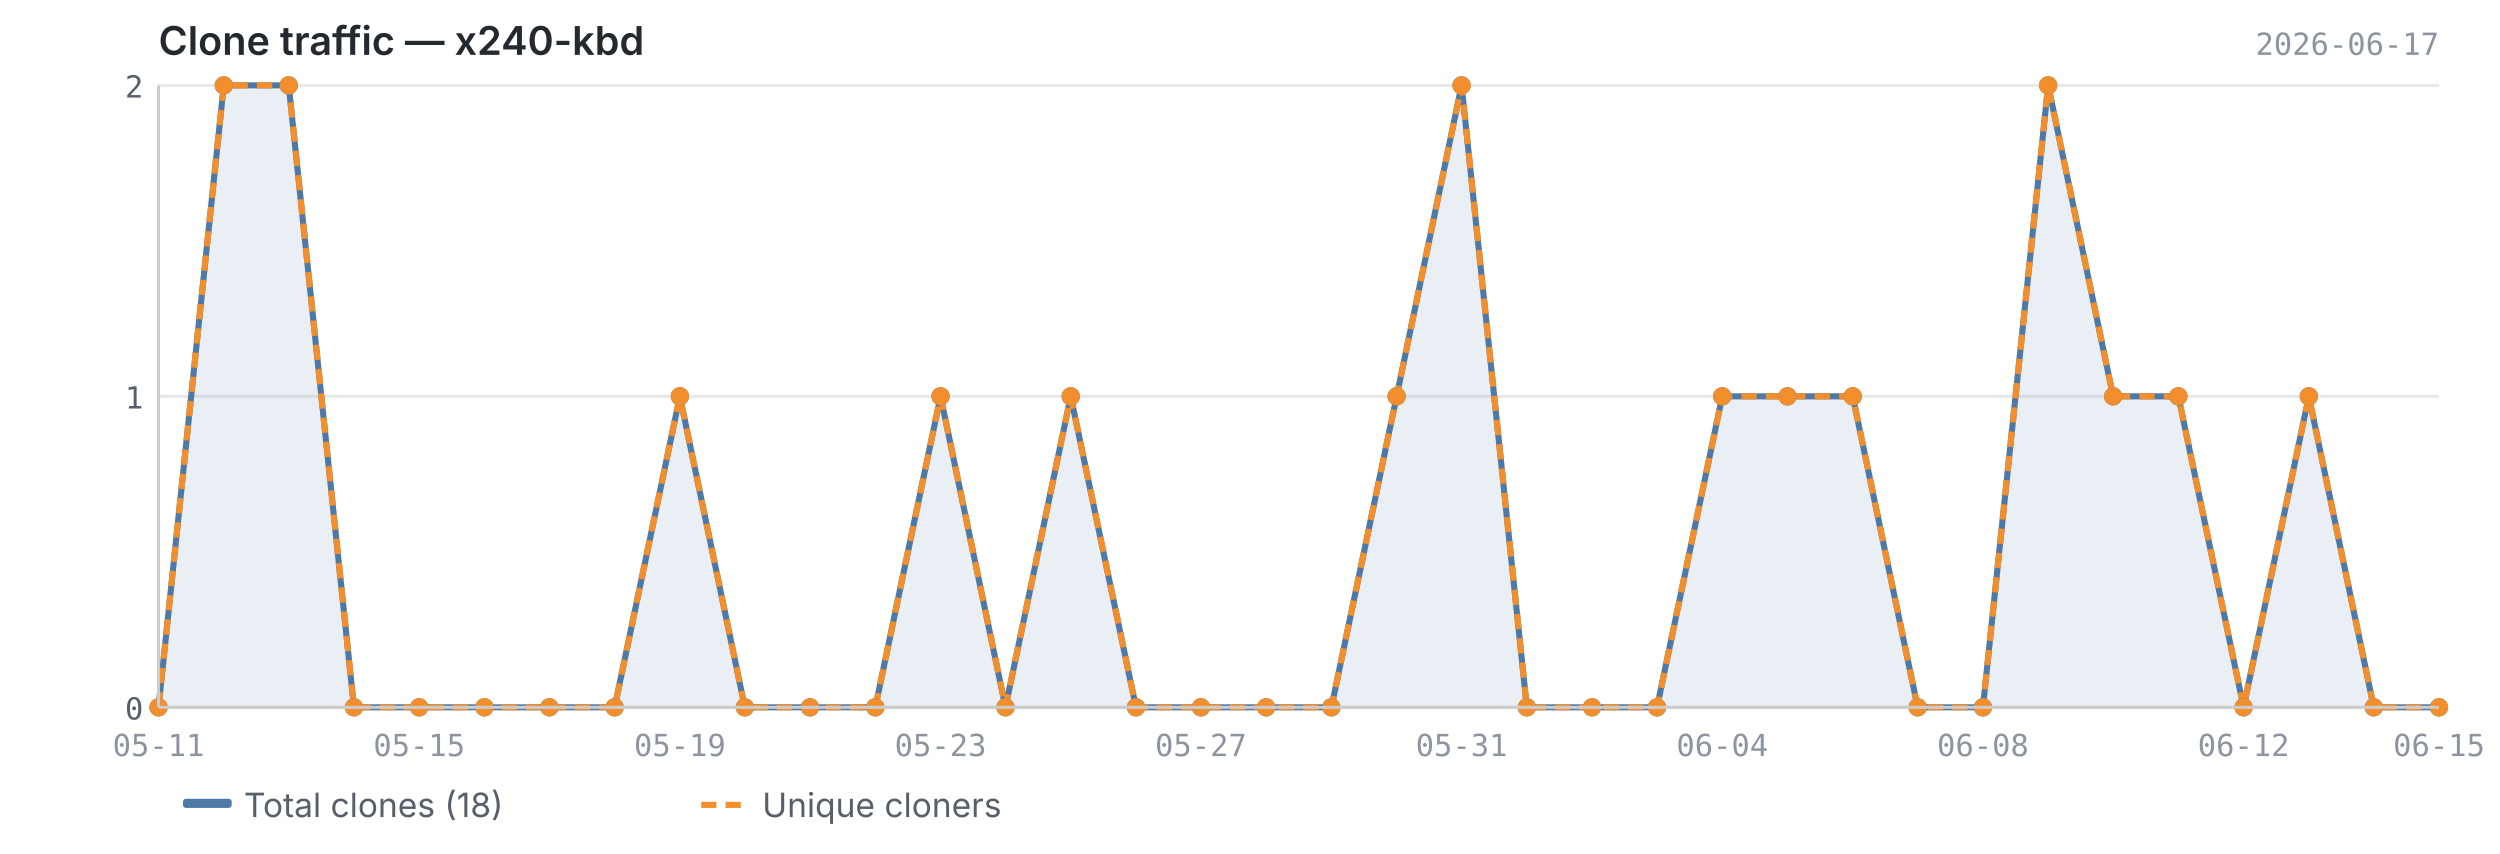
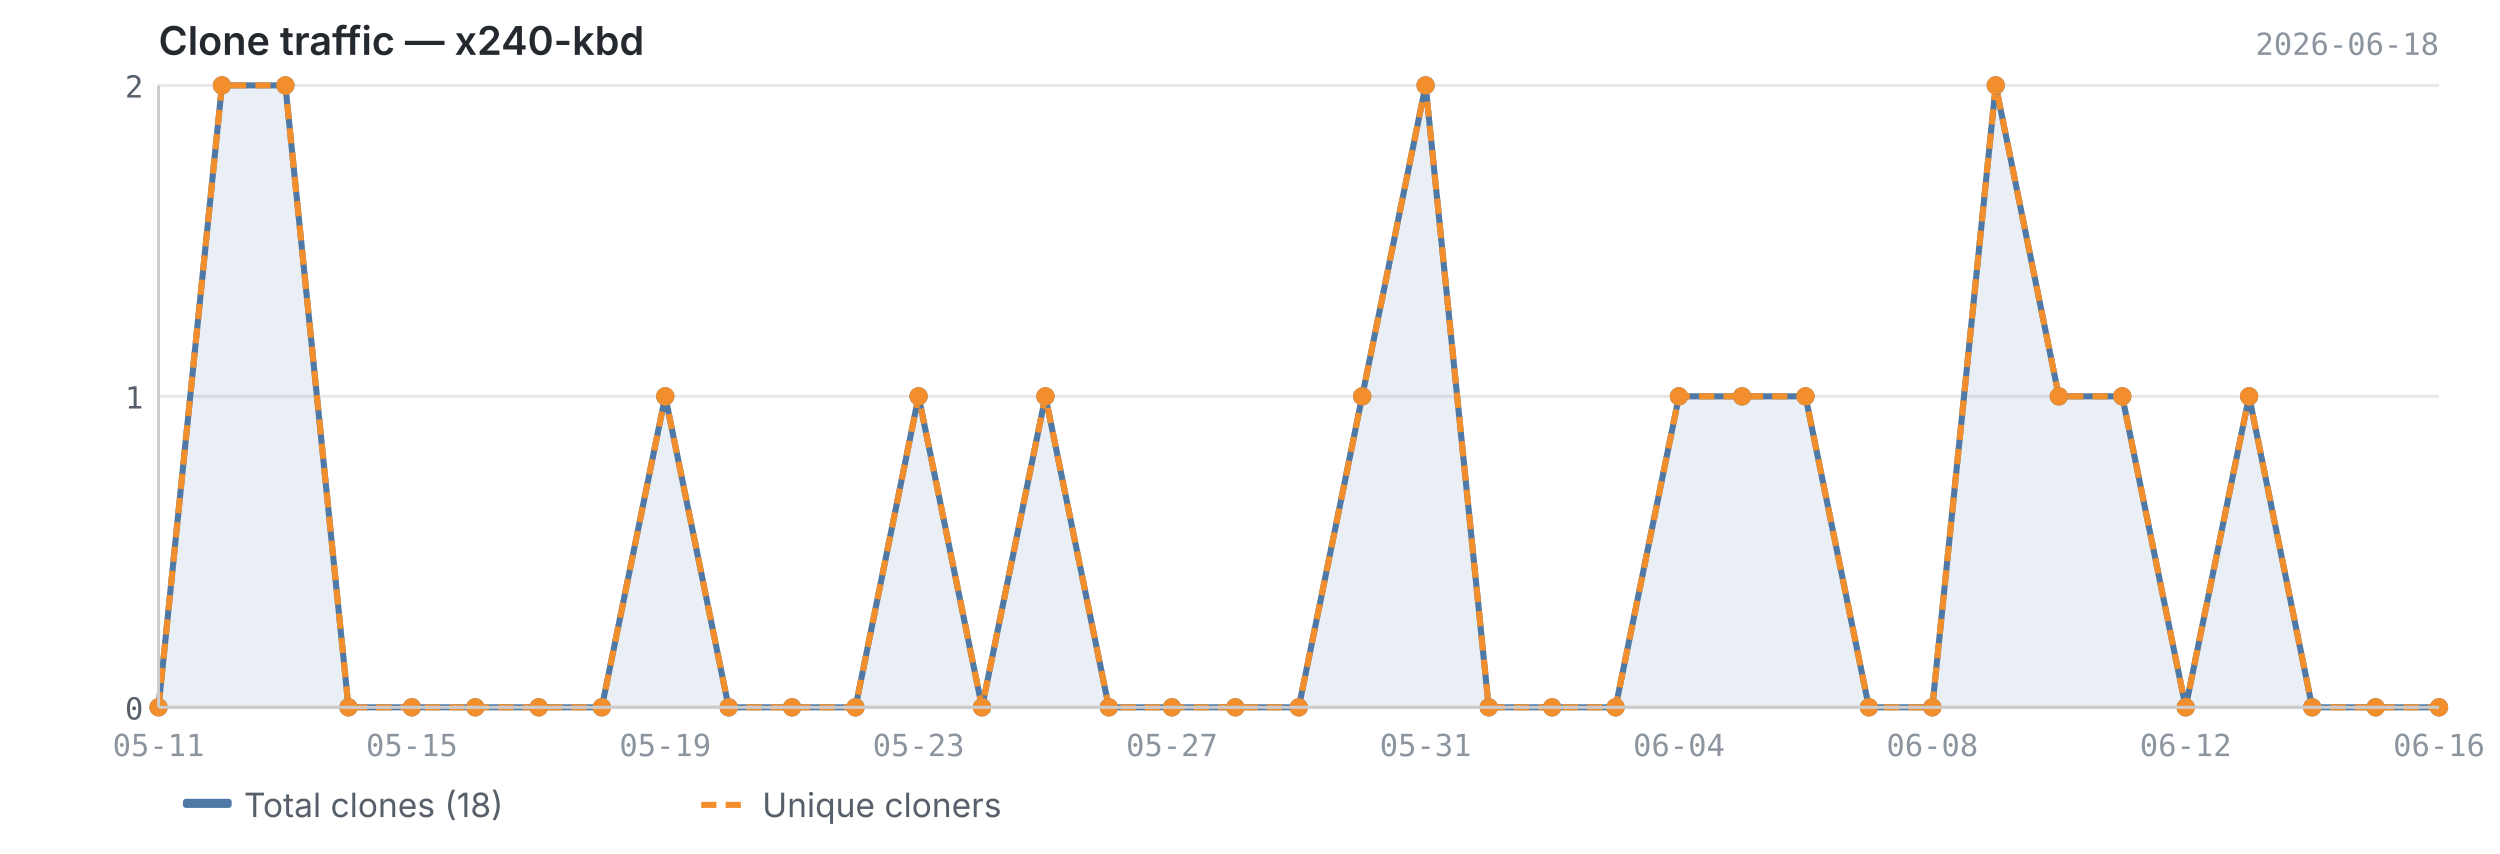
<svg xmlns="http://www.w3.org/2000/svg" viewBox="0 0 820 280" width="820" height="280">
  <text x="52" y="18" font-size="13" font-weight="600" fill="#24292f" font-family="-apple-system, BlinkMacSystemFont, 'Segoe UI', sans-serif">Clone traffic — x240-kbd</text>
-   <text x="800" y="18" font-size="10" fill="#8c959f" font-family="ui-monospace, SFMono-Regular, 'SF Mono', Menlo, monospace" text-anchor="end">2026-06-17</text>
+   <text x="800" y="18" font-size="10" fill="#8c959f" font-family="ui-monospace, SFMono-Regular, 'SF Mono', Menlo, monospace" text-anchor="end">2026-06-18</text>
  <line x1="52" y1="232.0" x2="800" y2="232.0" stroke="#e8e8e8" stroke-width="1" />
  <line x1="52" y1="130.0" x2="800" y2="130.0" stroke="#e8e8e8" stroke-width="1" />
  <line x1="52" y1="28.0" x2="800" y2="28.0" stroke="#e8e8e8" stroke-width="1" />
-   <path d="M52.0,232.0 L52.0,232.0 L73.4,28.0 L94.7,28.0 L116.1,232.0 L137.5,232.0 L158.9,232.0 L180.2,232.0 L201.6,232.0 L223.0,130.0 L244.3,232.0 L265.7,232.0 L287.1,232.0 L308.5,130.0 L329.8,232.0 L351.2,130.0 L372.6,232.0 L393.9,232.0 L415.3,232.0 L436.7,232.0 L458.1,130.0 L479.4,28.0 L500.8,232.0 L522.2,232.0 L543.5,232.0 L564.9,130.0 L586.3,130.0 L607.7,130.0 L629.0,232.0 L650.4,232.0 L671.8,28.0 L693.1,130.0 L714.5,130.0 L735.9,232.0 L757.3,130.0 L778.6,232.0 L800.0,232.0 L800.0,232.0 L52.0,232.0Z" fill="#4e79a7" opacity="0.12" />
-   <polyline points="52.0,232.0 73.4,28.0 94.7,28.0 116.1,232.0 137.5,232.0 158.9,232.0 180.2,232.0 201.6,232.0 223.0,130.0 244.3,232.0 265.7,232.0 287.1,232.0 308.5,130.0 329.8,232.0 351.2,130.0 372.6,232.0 393.9,232.0 415.3,232.0 436.7,232.0 458.1,130.0 479.4,28.0 500.8,232.0 522.2,232.0 543.5,232.0 564.9,130.0 586.3,130.0 607.7,130.0 629.0,232.0 650.4,232.0 671.8,28.0 693.1,130.0 714.5,130.0 735.9,232.0 757.3,130.0 778.6,232.0 800.0,232.0" fill="none" stroke="#4e79a7" stroke-width="2" stroke-linejoin="round" />
-   <polyline points="52.0,232.0 73.4,28.0 94.7,28.0 116.1,232.0 137.5,232.0 158.9,232.0 180.2,232.0 201.6,232.0 223.0,130.0 244.3,232.0 265.7,232.0 287.1,232.0 308.5,130.0 329.8,232.0 351.2,130.0 372.6,232.0 393.9,232.0 415.3,232.0 436.7,232.0 458.1,130.0 479.4,28.0 500.8,232.0 522.2,232.0 543.5,232.0 564.9,130.0 586.3,130.0 607.7,130.0 629.0,232.0 650.4,232.0 671.8,28.0 693.1,130.0 714.5,130.0 735.9,232.0 757.3,130.0 778.6,232.0 800.0,232.0" fill="none" stroke="#f28e2b" stroke-width="2" stroke-linejoin="round" stroke-dasharray="5,3" />
+   <path d="M52.0,232.0 L52.0,232.0 L72.8,28.0 L93.6,28.0 L114.3,232.0 L135.1,232.0 L155.9,232.0 L176.7,232.0 L197.4,232.0 L218.2,130.0 L239.0,232.0 L259.8,232.0 L280.6,232.0 L301.3,130.0 L322.1,232.0 L342.9,130.0 L363.7,232.0 L384.4,232.0 L405.2,232.0 L426.0,232.0 L446.8,130.0 L467.6,28.0 L488.3,232.0 L509.1,232.0 L529.9,232.0 L550.7,130.0 L571.4,130.0 L592.2,130.0 L613.0,232.0 L633.8,232.0 L654.6,28.0 L675.3,130.0 L696.1,130.0 L716.9,232.0 L737.7,130.0 L758.4,232.0 L779.2,232.0 L800.0,232.0 L800.0,232.0 L52.0,232.0Z" fill="#4e79a7" opacity="0.12" />
+   <polyline points="52.0,232.0 72.8,28.0 93.6,28.0 114.3,232.0 135.1,232.0 155.9,232.0 176.7,232.0 197.4,232.0 218.2,130.0 239.0,232.0 259.8,232.0 280.6,232.0 301.3,130.0 322.1,232.0 342.9,130.0 363.7,232.0 384.4,232.0 405.2,232.0 426.0,232.0 446.8,130.0 467.6,28.0 488.3,232.0 509.1,232.0 529.9,232.0 550.7,130.0 571.4,130.0 592.2,130.0 613.0,232.0 633.8,232.0 654.6,28.0 675.3,130.0 696.1,130.0 716.9,232.0 737.7,130.0 758.4,232.0 779.2,232.0 800.0,232.0" fill="none" stroke="#4e79a7" stroke-width="2" stroke-linejoin="round" />
+   <polyline points="52.0,232.0 72.8,28.0 93.6,28.0 114.3,232.0 135.1,232.0 155.9,232.0 176.7,232.0 197.4,232.0 218.2,130.0 239.0,232.0 259.8,232.0 280.6,232.0 301.3,130.0 322.1,232.0 342.9,130.0 363.7,232.0 384.4,232.0 405.2,232.0 426.0,232.0 446.8,130.0 467.6,28.0 488.3,232.0 509.1,232.0 529.9,232.0 550.7,130.0 571.4,130.0 592.2,130.0 613.0,232.0 633.8,232.0 654.6,28.0 675.3,130.0 696.1,130.0 716.9,232.0 737.7,130.0 758.4,232.0 779.2,232.0 800.0,232.0" fill="none" stroke="#f28e2b" stroke-width="2" stroke-linejoin="round" stroke-dasharray="5,3" />
  <circle cx="52.0" cy="232.0" r="3" fill="#4e79a7" />
-   <circle cx="73.4" cy="28.0" r="3" fill="#4e79a7" />
-   <circle cx="94.7" cy="28.0" r="3" fill="#4e79a7" />
-   <circle cx="116.1" cy="232.0" r="3" fill="#4e79a7" />
-   <circle cx="137.5" cy="232.0" r="3" fill="#4e79a7" />
-   <circle cx="158.9" cy="232.0" r="3" fill="#4e79a7" />
-   <circle cx="180.2" cy="232.0" r="3" fill="#4e79a7" />
-   <circle cx="201.6" cy="232.0" r="3" fill="#4e79a7" />
-   <circle cx="223.0" cy="130.0" r="3" fill="#4e79a7" />
-   <circle cx="244.3" cy="232.0" r="3" fill="#4e79a7" />
-   <circle cx="265.7" cy="232.0" r="3" fill="#4e79a7" />
-   <circle cx="287.1" cy="232.0" r="3" fill="#4e79a7" />
-   <circle cx="308.5" cy="130.0" r="3" fill="#4e79a7" />
-   <circle cx="329.8" cy="232.0" r="3" fill="#4e79a7" />
-   <circle cx="351.2" cy="130.0" r="3" fill="#4e79a7" />
-   <circle cx="372.6" cy="232.0" r="3" fill="#4e79a7" />
-   <circle cx="393.9" cy="232.0" r="3" fill="#4e79a7" />
-   <circle cx="415.3" cy="232.0" r="3" fill="#4e79a7" />
-   <circle cx="436.7" cy="232.0" r="3" fill="#4e79a7" />
-   <circle cx="458.1" cy="130.0" r="3" fill="#4e79a7" />
-   <circle cx="479.4" cy="28.0" r="3" fill="#4e79a7" />
-   <circle cx="500.8" cy="232.0" r="3" fill="#4e79a7" />
-   <circle cx="522.2" cy="232.0" r="3" fill="#4e79a7" />
-   <circle cx="543.5" cy="232.0" r="3" fill="#4e79a7" />
-   <circle cx="564.9" cy="130.0" r="3" fill="#4e79a7" />
-   <circle cx="586.3" cy="130.0" r="3" fill="#4e79a7" />
-   <circle cx="607.7" cy="130.0" r="3" fill="#4e79a7" />
-   <circle cx="629.0" cy="232.0" r="3" fill="#4e79a7" />
-   <circle cx="650.4" cy="232.0" r="3" fill="#4e79a7" />
-   <circle cx="671.8" cy="28.0" r="3" fill="#4e79a7" />
-   <circle cx="693.1" cy="130.0" r="3" fill="#4e79a7" />
-   <circle cx="714.5" cy="130.0" r="3" fill="#4e79a7" />
-   <circle cx="735.9" cy="232.0" r="3" fill="#4e79a7" />
-   <circle cx="757.3" cy="130.0" r="3" fill="#4e79a7" />
-   <circle cx="778.6" cy="232.0" r="3" fill="#4e79a7" />
+   <circle cx="72.8" cy="28.0" r="3" fill="#4e79a7" />
+   <circle cx="93.6" cy="28.0" r="3" fill="#4e79a7" />
+   <circle cx="114.3" cy="232.0" r="3" fill="#4e79a7" />
+   <circle cx="135.1" cy="232.0" r="3" fill="#4e79a7" />
+   <circle cx="155.9" cy="232.0" r="3" fill="#4e79a7" />
+   <circle cx="176.7" cy="232.0" r="3" fill="#4e79a7" />
+   <circle cx="197.4" cy="232.0" r="3" fill="#4e79a7" />
+   <circle cx="218.2" cy="130.0" r="3" fill="#4e79a7" />
+   <circle cx="239.0" cy="232.0" r="3" fill="#4e79a7" />
+   <circle cx="259.8" cy="232.0" r="3" fill="#4e79a7" />
+   <circle cx="280.6" cy="232.0" r="3" fill="#4e79a7" />
+   <circle cx="301.3" cy="130.0" r="3" fill="#4e79a7" />
+   <circle cx="322.1" cy="232.0" r="3" fill="#4e79a7" />
+   <circle cx="342.9" cy="130.0" r="3" fill="#4e79a7" />
+   <circle cx="363.7" cy="232.0" r="3" fill="#4e79a7" />
+   <circle cx="384.4" cy="232.0" r="3" fill="#4e79a7" />
+   <circle cx="405.2" cy="232.0" r="3" fill="#4e79a7" />
+   <circle cx="426.0" cy="232.0" r="3" fill="#4e79a7" />
+   <circle cx="446.8" cy="130.0" r="3" fill="#4e79a7" />
+   <circle cx="467.6" cy="28.0" r="3" fill="#4e79a7" />
+   <circle cx="488.3" cy="232.0" r="3" fill="#4e79a7" />
+   <circle cx="509.1" cy="232.0" r="3" fill="#4e79a7" />
+   <circle cx="529.9" cy="232.0" r="3" fill="#4e79a7" />
+   <circle cx="550.7" cy="130.0" r="3" fill="#4e79a7" />
+   <circle cx="571.4" cy="130.0" r="3" fill="#4e79a7" />
+   <circle cx="592.2" cy="130.0" r="3" fill="#4e79a7" />
+   <circle cx="613.0" cy="232.0" r="3" fill="#4e79a7" />
+   <circle cx="633.8" cy="232.0" r="3" fill="#4e79a7" />
+   <circle cx="654.6" cy="28.0" r="3" fill="#4e79a7" />
+   <circle cx="675.3" cy="130.0" r="3" fill="#4e79a7" />
+   <circle cx="696.1" cy="130.0" r="3" fill="#4e79a7" />
+   <circle cx="716.9" cy="232.0" r="3" fill="#4e79a7" />
+   <circle cx="737.7" cy="130.0" r="3" fill="#4e79a7" />
+   <circle cx="758.4" cy="232.0" r="3" fill="#4e79a7" />
+   <circle cx="779.2" cy="232.0" r="3" fill="#4e79a7" />
  <circle cx="800.0" cy="232.0" r="3" fill="#4e79a7" />
  <circle cx="52.0" cy="232.0" r="3" fill="#f28e2b" />
-   <circle cx="73.4" cy="28.0" r="3" fill="#f28e2b" />
-   <circle cx="94.7" cy="28.0" r="3" fill="#f28e2b" />
-   <circle cx="116.1" cy="232.0" r="3" fill="#f28e2b" />
-   <circle cx="137.5" cy="232.0" r="3" fill="#f28e2b" />
-   <circle cx="158.9" cy="232.0" r="3" fill="#f28e2b" />
-   <circle cx="180.2" cy="232.0" r="3" fill="#f28e2b" />
-   <circle cx="201.6" cy="232.0" r="3" fill="#f28e2b" />
-   <circle cx="223.0" cy="130.0" r="3" fill="#f28e2b" />
-   <circle cx="244.3" cy="232.0" r="3" fill="#f28e2b" />
-   <circle cx="265.7" cy="232.0" r="3" fill="#f28e2b" />
-   <circle cx="287.1" cy="232.0" r="3" fill="#f28e2b" />
-   <circle cx="308.5" cy="130.0" r="3" fill="#f28e2b" />
-   <circle cx="329.8" cy="232.0" r="3" fill="#f28e2b" />
-   <circle cx="351.2" cy="130.0" r="3" fill="#f28e2b" />
-   <circle cx="372.6" cy="232.0" r="3" fill="#f28e2b" />
-   <circle cx="393.9" cy="232.0" r="3" fill="#f28e2b" />
-   <circle cx="415.3" cy="232.0" r="3" fill="#f28e2b" />
-   <circle cx="436.7" cy="232.0" r="3" fill="#f28e2b" />
-   <circle cx="458.1" cy="130.0" r="3" fill="#f28e2b" />
-   <circle cx="479.4" cy="28.0" r="3" fill="#f28e2b" />
-   <circle cx="500.8" cy="232.0" r="3" fill="#f28e2b" />
-   <circle cx="522.2" cy="232.0" r="3" fill="#f28e2b" />
-   <circle cx="543.5" cy="232.0" r="3" fill="#f28e2b" />
-   <circle cx="564.9" cy="130.0" r="3" fill="#f28e2b" />
-   <circle cx="586.3" cy="130.0" r="3" fill="#f28e2b" />
-   <circle cx="607.7" cy="130.0" r="3" fill="#f28e2b" />
-   <circle cx="629.0" cy="232.0" r="3" fill="#f28e2b" />
-   <circle cx="650.4" cy="232.0" r="3" fill="#f28e2b" />
-   <circle cx="671.8" cy="28.0" r="3" fill="#f28e2b" />
-   <circle cx="693.1" cy="130.0" r="3" fill="#f28e2b" />
-   <circle cx="714.5" cy="130.0" r="3" fill="#f28e2b" />
-   <circle cx="735.9" cy="232.0" r="3" fill="#f28e2b" />
-   <circle cx="757.3" cy="130.0" r="3" fill="#f28e2b" />
-   <circle cx="778.6" cy="232.0" r="3" fill="#f28e2b" />
+   <circle cx="72.8" cy="28.0" r="3" fill="#f28e2b" />
+   <circle cx="93.6" cy="28.0" r="3" fill="#f28e2b" />
+   <circle cx="114.3" cy="232.0" r="3" fill="#f28e2b" />
+   <circle cx="135.1" cy="232.0" r="3" fill="#f28e2b" />
+   <circle cx="155.9" cy="232.0" r="3" fill="#f28e2b" />
+   <circle cx="176.7" cy="232.0" r="3" fill="#f28e2b" />
+   <circle cx="197.4" cy="232.0" r="3" fill="#f28e2b" />
+   <circle cx="218.2" cy="130.0" r="3" fill="#f28e2b" />
+   <circle cx="239.0" cy="232.0" r="3" fill="#f28e2b" />
+   <circle cx="259.8" cy="232.0" r="3" fill="#f28e2b" />
+   <circle cx="280.6" cy="232.0" r="3" fill="#f28e2b" />
+   <circle cx="301.3" cy="130.0" r="3" fill="#f28e2b" />
+   <circle cx="322.1" cy="232.0" r="3" fill="#f28e2b" />
+   <circle cx="342.9" cy="130.0" r="3" fill="#f28e2b" />
+   <circle cx="363.7" cy="232.0" r="3" fill="#f28e2b" />
+   <circle cx="384.4" cy="232.0" r="3" fill="#f28e2b" />
+   <circle cx="405.2" cy="232.0" r="3" fill="#f28e2b" />
+   <circle cx="426.0" cy="232.0" r="3" fill="#f28e2b" />
+   <circle cx="446.8" cy="130.0" r="3" fill="#f28e2b" />
+   <circle cx="467.6" cy="28.0" r="3" fill="#f28e2b" />
+   <circle cx="488.3" cy="232.0" r="3" fill="#f28e2b" />
+   <circle cx="509.1" cy="232.0" r="3" fill="#f28e2b" />
+   <circle cx="529.9" cy="232.0" r="3" fill="#f28e2b" />
+   <circle cx="550.7" cy="130.0" r="3" fill="#f28e2b" />
+   <circle cx="571.4" cy="130.0" r="3" fill="#f28e2b" />
+   <circle cx="592.2" cy="130.0" r="3" fill="#f28e2b" />
+   <circle cx="613.0" cy="232.0" r="3" fill="#f28e2b" />
+   <circle cx="633.8" cy="232.0" r="3" fill="#f28e2b" />
+   <circle cx="654.6" cy="28.0" r="3" fill="#f28e2b" />
+   <circle cx="675.3" cy="130.0" r="3" fill="#f28e2b" />
+   <circle cx="696.1" cy="130.0" r="3" fill="#f28e2b" />
+   <circle cx="716.9" cy="232.0" r="3" fill="#f28e2b" />
+   <circle cx="737.7" cy="130.0" r="3" fill="#f28e2b" />
+   <circle cx="758.4" cy="232.0" r="3" fill="#f28e2b" />
+   <circle cx="779.2" cy="232.0" r="3" fill="#f28e2b" />
  <circle cx="800.0" cy="232.0" r="3" fill="#f28e2b" />
  <line x1="52" y1="28" x2="52" y2="232" stroke="#cccccc" stroke-width="1" />
  <line x1="52" y1="232" x2="800" y2="232" stroke="#cccccc" stroke-width="1" />
  <text x="47" y="236.0" text-anchor="end" font-size="10" fill="#57606a" font-family="ui-monospace, SFMono-Regular, 'SF Mono', Menlo, monospace">0</text>
  <text x="47" y="134.0" text-anchor="end" font-size="10" fill="#57606a" font-family="ui-monospace, SFMono-Regular, 'SF Mono', Menlo, monospace">1</text>
  <text x="47" y="32.0" text-anchor="end" font-size="10" fill="#57606a" font-family="ui-monospace, SFMono-Regular, 'SF Mono', Menlo, monospace">2</text>
  <text x="52.0" y="248" text-anchor="middle" font-size="10" fill="#8c959f" font-family="ui-monospace, SFMono-Regular, 'SF Mono', Menlo, monospace">05-11</text>
-   <text x="735.9" y="248" text-anchor="middle" font-size="10" fill="#8c959f" font-family="ui-monospace, SFMono-Regular, 'SF Mono', Menlo, monospace">06-12</text>
-   <text x="800.0" y="248" text-anchor="middle" font-size="10" fill="#8c959f" font-family="ui-monospace, SFMono-Regular, 'SF Mono', Menlo, monospace">06-15</text>
-   <text x="137.5" y="248" text-anchor="middle" font-size="10" fill="#8c959f" font-family="ui-monospace, SFMono-Regular, 'SF Mono', Menlo, monospace">05-15</text>
-   <text x="223.0" y="248" text-anchor="middle" font-size="10" fill="#8c959f" font-family="ui-monospace, SFMono-Regular, 'SF Mono', Menlo, monospace">05-19</text>
-   <text x="308.5" y="248" text-anchor="middle" font-size="10" fill="#8c959f" font-family="ui-monospace, SFMono-Regular, 'SF Mono', Menlo, monospace">05-23</text>
-   <text x="393.9" y="248" text-anchor="middle" font-size="10" fill="#8c959f" font-family="ui-monospace, SFMono-Regular, 'SF Mono', Menlo, monospace">05-27</text>
-   <text x="479.4" y="248" text-anchor="middle" font-size="10" fill="#8c959f" font-family="ui-monospace, SFMono-Regular, 'SF Mono', Menlo, monospace">05-31</text>
-   <text x="564.9" y="248" text-anchor="middle" font-size="10" fill="#8c959f" font-family="ui-monospace, SFMono-Regular, 'SF Mono', Menlo, monospace">06-04</text>
-   <text x="650.4" y="248" text-anchor="middle" font-size="10" fill="#8c959f" font-family="ui-monospace, SFMono-Regular, 'SF Mono', Menlo, monospace">06-08</text>
+   <text x="716.9" y="248" text-anchor="middle" font-size="10" fill="#8c959f" font-family="ui-monospace, SFMono-Regular, 'SF Mono', Menlo, monospace">06-12</text>
+   <text x="135.1" y="248" text-anchor="middle" font-size="10" fill="#8c959f" font-family="ui-monospace, SFMono-Regular, 'SF Mono', Menlo, monospace">05-15</text>
+   <text x="800.0" y="248" text-anchor="middle" font-size="10" fill="#8c959f" font-family="ui-monospace, SFMono-Regular, 'SF Mono', Menlo, monospace">06-16</text>
+   <text x="218.2" y="248" text-anchor="middle" font-size="10" fill="#8c959f" font-family="ui-monospace, SFMono-Regular, 'SF Mono', Menlo, monospace">05-19</text>
+   <text x="301.3" y="248" text-anchor="middle" font-size="10" fill="#8c959f" font-family="ui-monospace, SFMono-Regular, 'SF Mono', Menlo, monospace">05-23</text>
+   <text x="384.4" y="248" text-anchor="middle" font-size="10" fill="#8c959f" font-family="ui-monospace, SFMono-Regular, 'SF Mono', Menlo, monospace">05-27</text>
+   <text x="467.6" y="248" text-anchor="middle" font-size="10" fill="#8c959f" font-family="ui-monospace, SFMono-Regular, 'SF Mono', Menlo, monospace">05-31</text>
+   <text x="550.7" y="248" text-anchor="middle" font-size="10" fill="#8c959f" font-family="ui-monospace, SFMono-Regular, 'SF Mono', Menlo, monospace">06-04</text>
+   <text x="633.8" y="248" text-anchor="middle" font-size="10" fill="#8c959f" font-family="ui-monospace, SFMono-Regular, 'SF Mono', Menlo, monospace">06-08</text>
  <rect x="60" y="262" width="16" height="3" fill="#4e79a7" rx="1" />
  <text x="80" y="268" font-size="11" fill="#57606a" font-family="-apple-system, BlinkMacSystemFont, 'Segoe UI', sans-serif">Total clones (18)</text>
  <line x1="230" y1="264" x2="246" y2="264" stroke="#f28e2b" stroke-width="2" stroke-dasharray="5,3" />
  <text x="250" y="268" font-size="11" fill="#57606a" font-family="-apple-system, BlinkMacSystemFont, 'Segoe UI', sans-serif">Unique cloners</text>
</svg>
